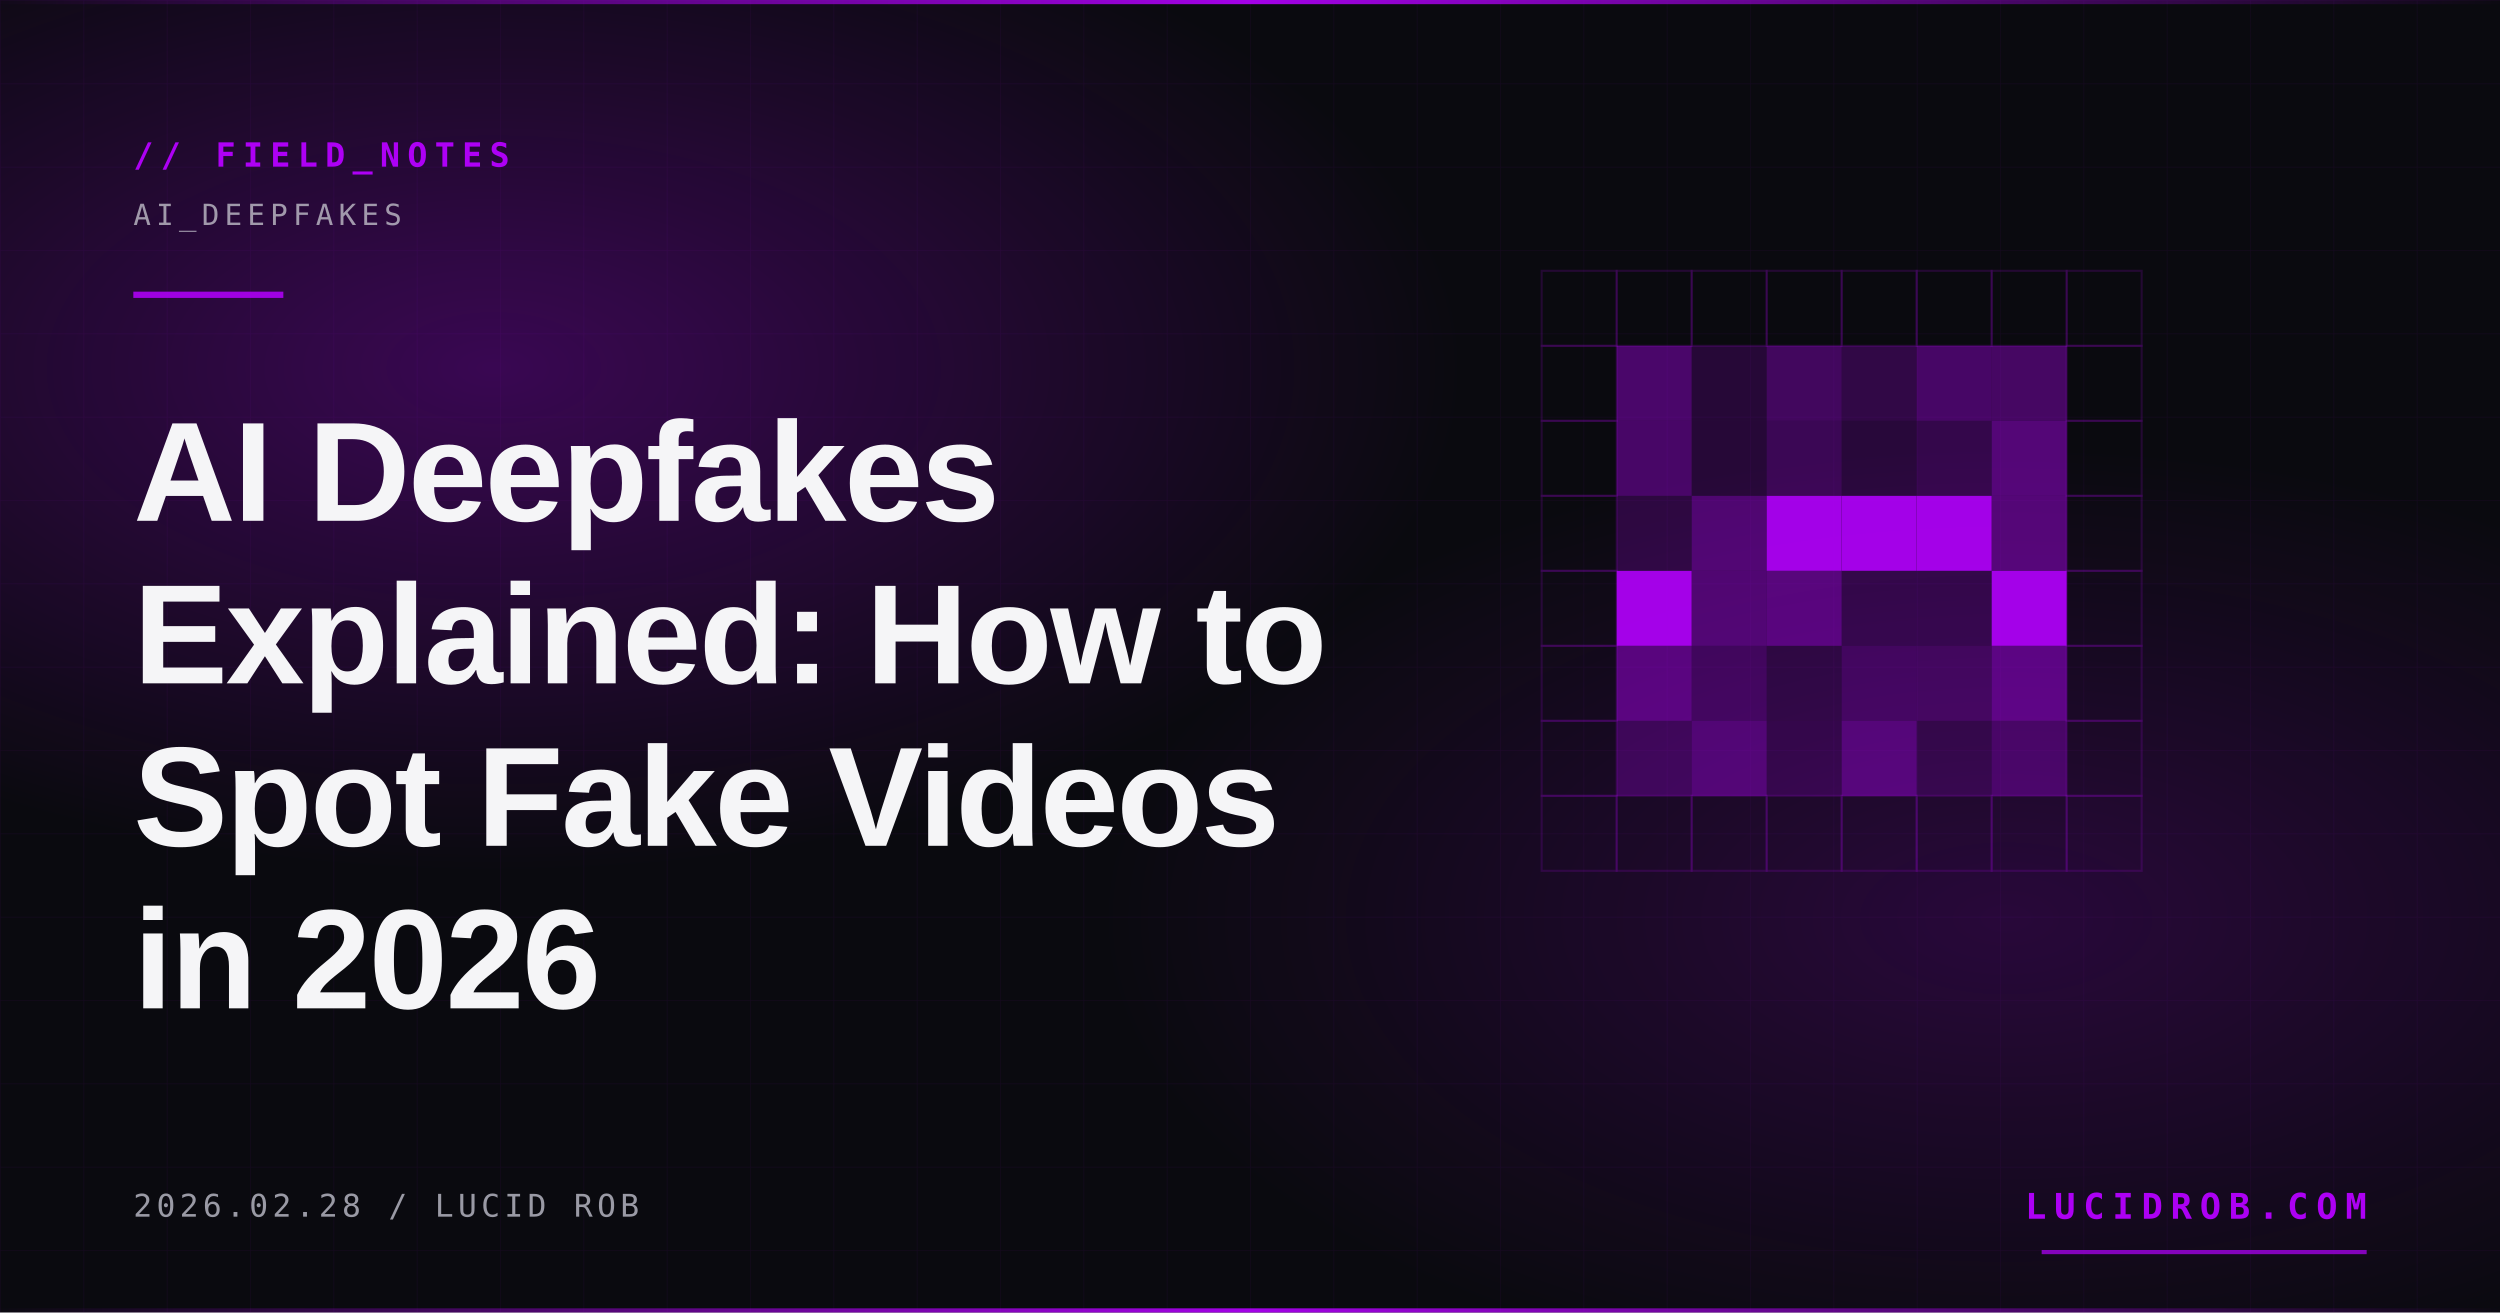
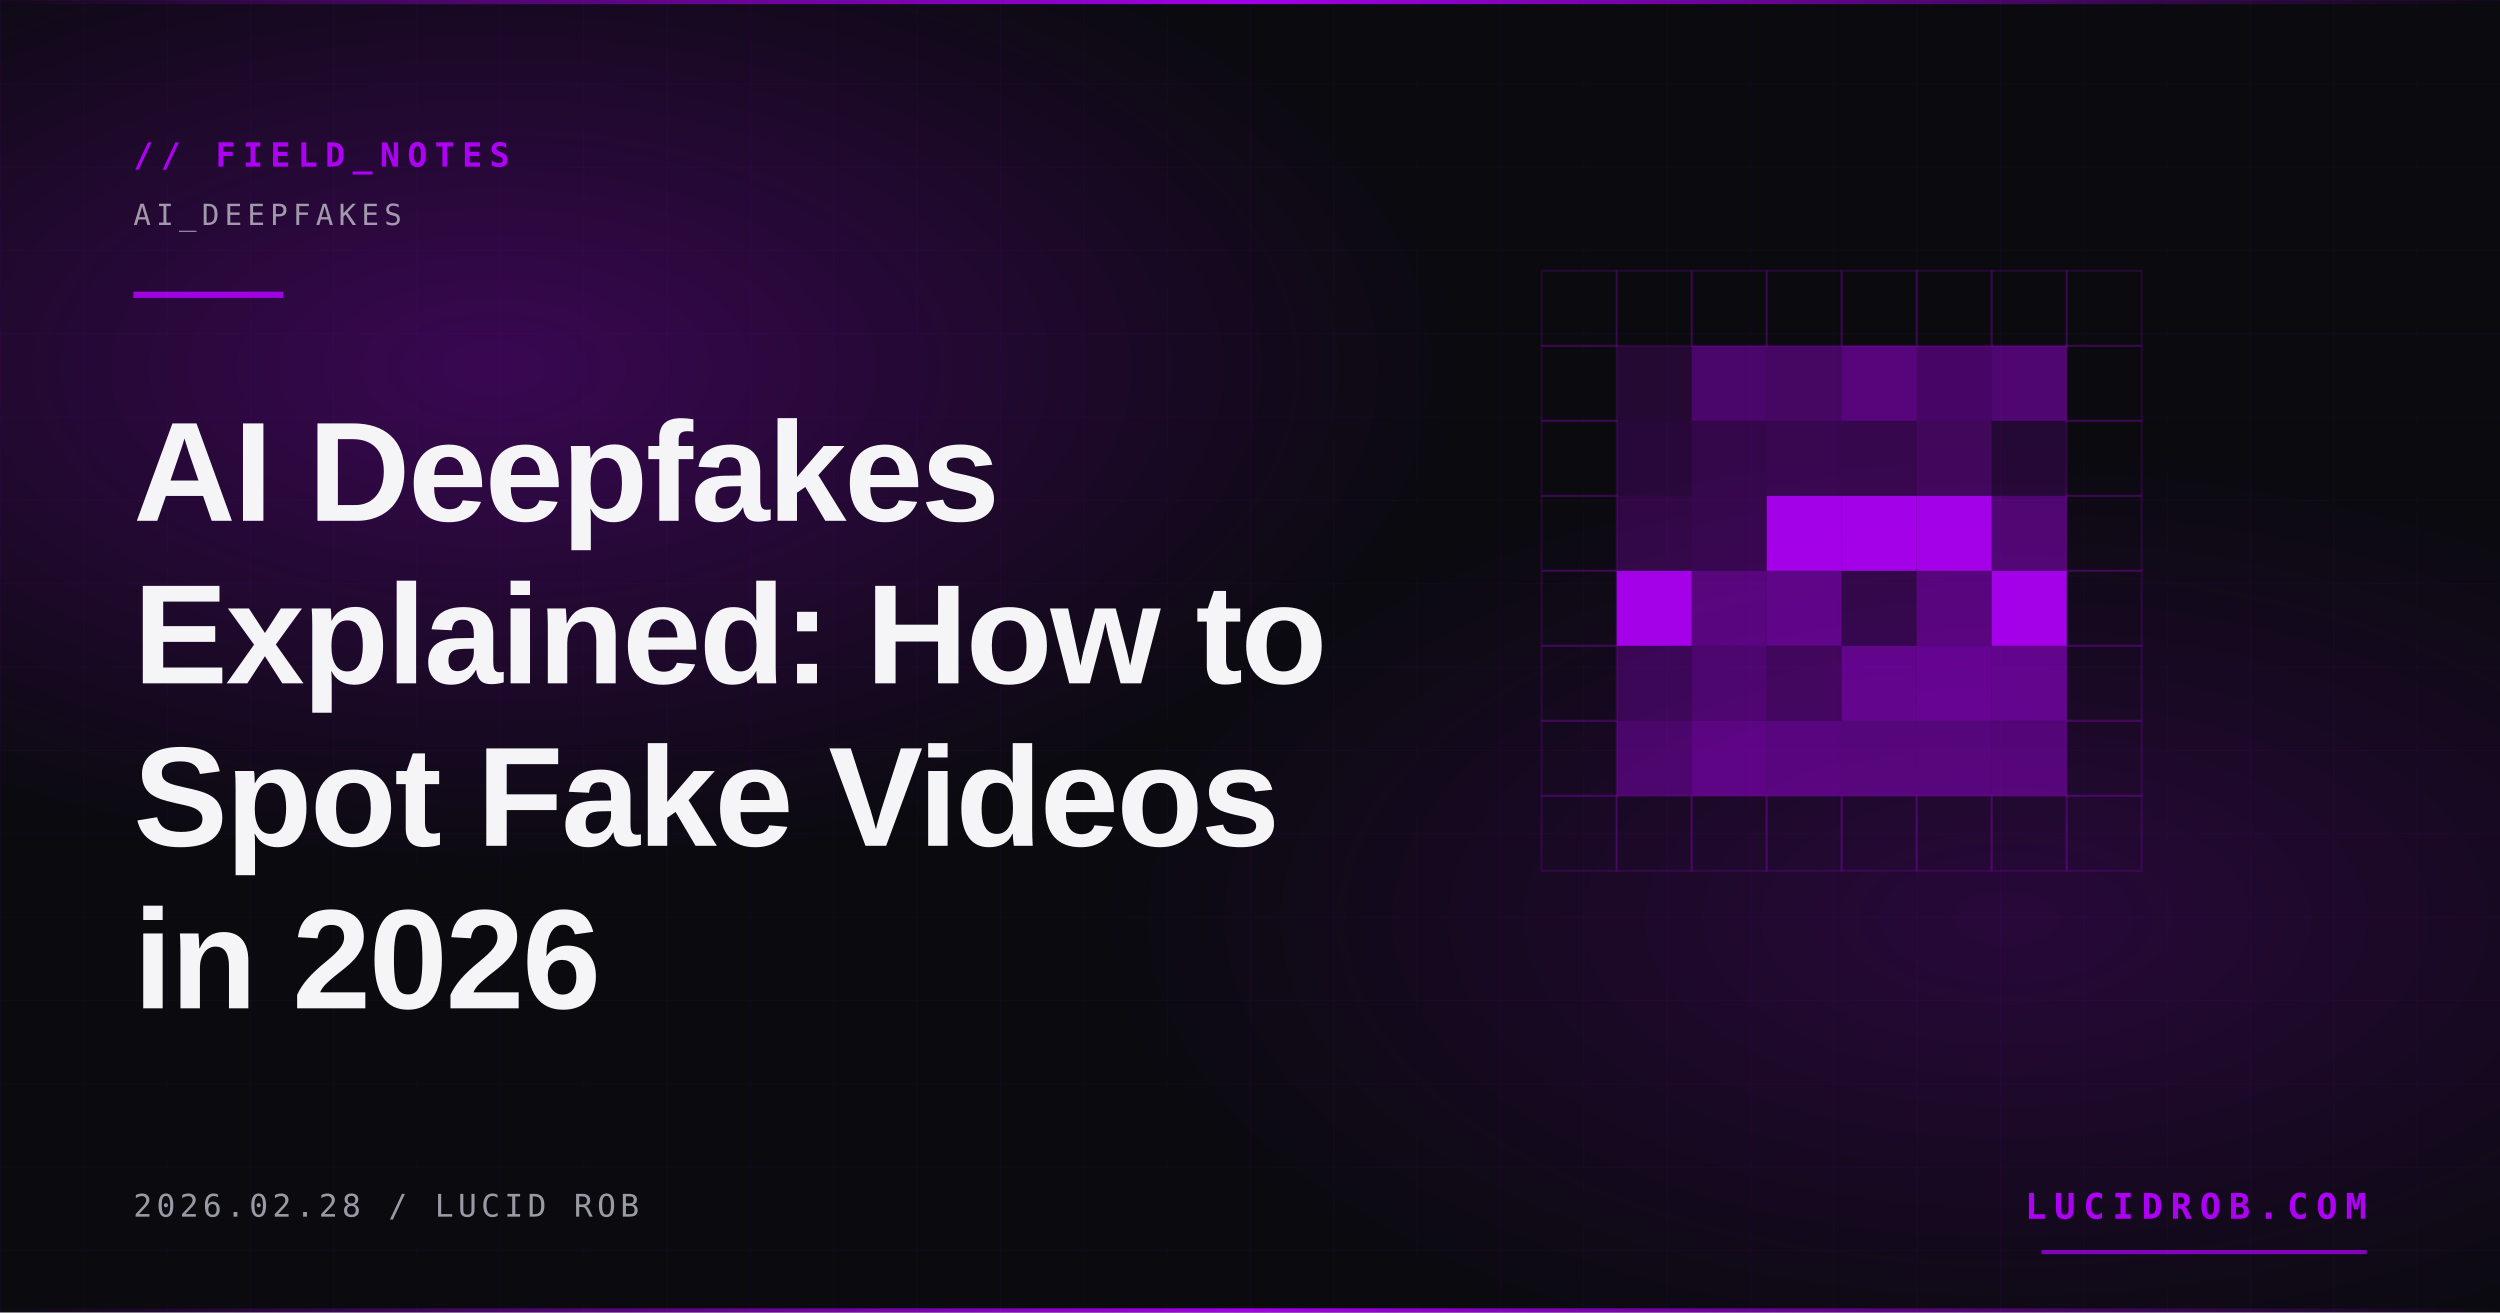
<svg xmlns="http://www.w3.org/2000/svg" width="1200" height="630" viewBox="0 0 1200 630">
  <defs>
    <radialGradient id="glow" cx="20%" cy="28%" r="70%">
      <stop offset="0" stop-color="#b400ff" stop-opacity="0.28" />
      <stop offset="0.55" stop-color="#b400ff" stop-opacity="0" />
    </radialGradient>
    <radialGradient id="glowR" cx="80%" cy="70%" r="60%">
      <stop offset="0" stop-color="#b400ff" stop-opacity="0.18" />
      <stop offset="0.6" stop-color="#b400ff" stop-opacity="0" />
    </radialGradient>
    <linearGradient id="stripe" x1="0" y1="0" x2="1" y2="0">
      <stop offset="0" stop-color="#b400ff" stop-opacity="0" />
      <stop offset="0.5" stop-color="#b400ff" stop-opacity="0.9" />
      <stop offset="1" stop-color="#b400ff" stop-opacity="0" />
    </linearGradient>
    <pattern id="grid" width="40" height="40" patternUnits="userSpaceOnUse">
      <path d="M 40 0 L 0 0 0 40" fill="none" stroke="#b400ff" stroke-width="0.5" stroke-opacity="0.08" />
    </pattern>
  </defs>
  <rect width="1200" height="630" fill="#0a0a0f" />
  <rect width="1200" height="630" fill="url(#grid)" />
  <rect width="1200" height="630" fill="url(#glow)" />
  <rect width="1200" height="630" fill="url(#glowR)" />
  <g>
    <rect x="740" y="130" width="36" height="36" fill="none" stroke="#b400ff" stroke-width="1" opacity="0.15" />
    <rect x="776" y="130" width="36" height="36" fill="none" stroke="#b400ff" stroke-width="1" opacity="0.15" />
    <rect x="812" y="130" width="36" height="36" fill="none" stroke="#b400ff" stroke-width="1" opacity="0.15" />
    <rect x="848" y="130" width="36" height="36" fill="none" stroke="#b400ff" stroke-width="1" opacity="0.15" />
    <rect x="884" y="130" width="36" height="36" fill="none" stroke="#b400ff" stroke-width="1" opacity="0.15" />
    <rect x="920" y="130" width="36" height="36" fill="none" stroke="#b400ff" stroke-width="1" opacity="0.15" />
    <rect x="956" y="130" width="36" height="36" fill="none" stroke="#b400ff" stroke-width="1" opacity="0.15" />
    <rect x="992" y="130" width="36" height="36" fill="none" stroke="#b400ff" stroke-width="1" opacity="0.15" />
    <rect x="740" y="166" width="36" height="36" fill="none" stroke="#b400ff" stroke-width="1" opacity="0.15" />
-     <rect x="776" y="166" width="36" height="36" fill="#b400ff" opacity="0.38" />
-     <rect x="812" y="166" width="36" height="36" fill="#b400ff" opacity="0.17" />
-     <rect x="848" y="166" width="36" height="36" fill="#b400ff" opacity="0.33" />
-     <rect x="884" y="166" width="36" height="36" fill="#b400ff" opacity="0.23" />
+     <rect x="776" y="166" width="36" height="36" fill="#b400ff" opacity="0.15" />
+     <rect x="812" y="166" width="36" height="36" fill="#b400ff" opacity="0.38" />
+     <rect x="848" y="166" width="36" height="36" fill="#b400ff" opacity="0.35" />
+     <rect x="884" y="166" width="36" height="36" fill="#b400ff" opacity="0.45" />
    <rect x="920" y="166" width="36" height="36" fill="#b400ff" opacity="0.36" />
-     <rect x="956" y="166" width="36" height="36" fill="#b400ff" opacity="0.35" />
+     <rect x="956" y="166" width="36" height="36" fill="#b400ff" opacity="0.41" />
    <rect x="992" y="166" width="36" height="36" fill="none" stroke="#b400ff" stroke-width="1" opacity="0.15" />
    <rect x="740" y="202" width="36" height="36" fill="none" stroke="#b400ff" stroke-width="1" opacity="0.15" />
-     <rect x="776" y="202" width="36" height="36" fill="#b400ff" opacity="0.37" />
-     <rect x="812" y="202" width="36" height="36" fill="#b400ff" opacity="0.17" />
-     <rect x="848" y="202" width="36" height="36" fill="#b400ff" opacity="0.29" />
-     <rect x="884" y="202" width="36" height="36" fill="#b400ff" opacity="0.18" />
-     <rect x="920" y="202" width="36" height="36" fill="#b400ff" opacity="0.25" />
-     <rect x="956" y="202" width="36" height="36" fill="#b400ff" opacity="0.43" />
+     <rect x="776" y="202" width="36" height="36" fill="#b400ff" opacity="0.18" />
+     <rect x="812" y="202" width="36" height="36" fill="#b400ff" opacity="0.25" />
+     <rect x="848" y="202" width="36" height="36" fill="#b400ff" opacity="0.27" />
+     <rect x="884" y="202" width="36" height="36" fill="#b400ff" opacity="0.26" />
+     <rect x="920" y="202" width="36" height="36" fill="#b400ff" opacity="0.32" />
+     <rect x="956" y="202" width="36" height="36" fill="#b400ff" opacity="0.16" />
    <rect x="992" y="202" width="36" height="36" fill="none" stroke="#b400ff" stroke-width="1" opacity="0.15" />
    <rect x="740" y="238" width="36" height="36" fill="none" stroke="#b400ff" stroke-width="1" opacity="0.15" />
-     <rect x="776" y="238" width="36" height="36" fill="#b400ff" opacity="0.20" />
-     <rect x="812" y="238" width="36" height="36" fill="#b400ff" opacity="0.40" />
+     <rect x="776" y="238" width="36" height="36" fill="#b400ff" opacity="0.22" />
+     <rect x="812" y="238" width="36" height="36" fill="#b400ff" opacity="0.25" />
    <rect x="848" y="238" width="36" height="36" fill="#b400ff" opacity="0.9" />
    <rect x="884" y="238" width="36" height="36" fill="#b400ff" opacity="0.9" />
    <rect x="920" y="238" width="36" height="36" fill="#b400ff" opacity="0.9" />
-     <rect x="956" y="238" width="36" height="36" fill="#b400ff" opacity="0.42" />
+     <rect x="956" y="238" width="36" height="36" fill="#b400ff" opacity="0.40" />
    <rect x="992" y="238" width="36" height="36" fill="none" stroke="#b400ff" stroke-width="1" opacity="0.15" />
    <rect x="740" y="274" width="36" height="36" fill="none" stroke="#b400ff" stroke-width="1" opacity="0.15" />
    <rect x="776" y="274" width="36" height="36" fill="#b400ff" opacity="0.9" />
-     <rect x="812" y="274" width="36" height="36" fill="#b400ff" opacity="0.39" />
-     <rect x="848" y="274" width="36" height="36" fill="#b400ff" opacity="0.43" />
+     <rect x="812" y="274" width="36" height="36" fill="#b400ff" opacity="0.44" />
+     <rect x="848" y="274" width="36" height="36" fill="#b400ff" opacity="0.48" />
    <rect x="884" y="274" width="36" height="36" fill="#b400ff" opacity="0.21" />
-     <rect x="920" y="274" width="36" height="36" fill="#b400ff" opacity="0.21" />
+     <rect x="920" y="274" width="36" height="36" fill="#b400ff" opacity="0.43" />
    <rect x="956" y="274" width="36" height="36" fill="#b400ff" opacity="0.9" />
    <rect x="992" y="274" width="36" height="36" fill="none" stroke="#b400ff" stroke-width="1" opacity="0.15" />
    <rect x="740" y="310" width="36" height="36" fill="none" stroke="#b400ff" stroke-width="1" opacity="0.15" />
-     <rect x="776" y="310" width="36" height="36" fill="#b400ff" opacity="0.43" />
-     <rect x="812" y="310" width="36" height="36" fill="#b400ff" opacity="0.28" />
-     <rect x="848" y="310" width="36" height="36" fill="#b400ff" opacity="0.16" />
-     <rect x="884" y="310" width="36" height="36" fill="#b400ff" opacity="0.28" />
-     <rect x="920" y="310" width="36" height="36" fill="#b400ff" opacity="0.27" />
-     <rect x="956" y="310" width="36" height="36" fill="#b400ff" opacity="0.44" />
+     <rect x="776" y="310" width="36" height="36" fill="#b400ff" opacity="0.25" />
+     <rect x="812" y="310" width="36" height="36" fill="#b400ff" opacity="0.35" />
+     <rect x="848" y="310" width="36" height="36" fill="#b400ff" opacity="0.27" />
+     <rect x="884" y="310" width="36" height="36" fill="#b400ff" opacity="0.48" />
+     <rect x="920" y="310" width="36" height="36" fill="#b400ff" opacity="0.50" />
+     <rect x="956" y="310" width="36" height="36" fill="#b400ff" opacity="0.48" />
    <rect x="992" y="310" width="36" height="36" fill="none" stroke="#b400ff" stroke-width="1" opacity="0.15" />
    <rect x="740" y="346" width="36" height="36" fill="none" stroke="#b400ff" stroke-width="1" opacity="0.15" />
-     <rect x="776" y="346" width="36" height="36" fill="#b400ff" opacity="0.25" />
-     <rect x="812" y="346" width="36" height="36" fill="#b400ff" opacity="0.37" />
-     <rect x="848" y="346" width="36" height="36" fill="#b400ff" opacity="0.17" />
+     <rect x="776" y="346" width="36" height="36" fill="#b400ff" opacity="0.33" />
+     <rect x="812" y="346" width="36" height="36" fill="#b400ff" opacity="0.43" />
+     <rect x="848" y="346" width="36" height="36" fill="#b400ff" opacity="0.41" />
    <rect x="884" y="346" width="36" height="36" fill="#b400ff" opacity="0.38" />
-     <rect x="920" y="346" width="36" height="36" fill="#b400ff" opacity="0.16" />
-     <rect x="956" y="346" width="36" height="36" fill="#b400ff" opacity="0.29" />
+     <rect x="920" y="346" width="36" height="36" fill="#b400ff" opacity="0.38" />
+     <rect x="956" y="346" width="36" height="36" fill="#b400ff" opacity="0.37" />
    <rect x="992" y="346" width="36" height="36" fill="none" stroke="#b400ff" stroke-width="1" opacity="0.15" />
    <rect x="740" y="382" width="36" height="36" fill="none" stroke="#b400ff" stroke-width="1" opacity="0.15" />
    <rect x="776" y="382" width="36" height="36" fill="none" stroke="#b400ff" stroke-width="1" opacity="0.15" />
    <rect x="812" y="382" width="36" height="36" fill="none" stroke="#b400ff" stroke-width="1" opacity="0.15" />
    <rect x="848" y="382" width="36" height="36" fill="none" stroke="#b400ff" stroke-width="1" opacity="0.15" />
    <rect x="884" y="382" width="36" height="36" fill="none" stroke="#b400ff" stroke-width="1" opacity="0.15" />
    <rect x="920" y="382" width="36" height="36" fill="none" stroke="#b400ff" stroke-width="1" opacity="0.15" />
    <rect x="956" y="382" width="36" height="36" fill="none" stroke="#b400ff" stroke-width="1" opacity="0.15" />
    <rect x="992" y="382" width="36" height="36" fill="none" stroke="#b400ff" stroke-width="1" opacity="0.15" />
  </g>
  <rect x="0" y="0" width="1200" height="2" fill="url(#stripe)" />
  <rect x="0" y="628" width="1200" height="2" fill="url(#stripe)" />
  <text x="64" y="80" font-family="'JetBrains Mono','Menlo',monospace" font-size="16" font-weight="600" fill="#b400ff" letter-spacing="0.22em" opacity="0.95">// FIELD_NOTES</text>
  <text x="64" y="108" font-family="'JetBrains Mono','Menlo',monospace" font-size="14" font-weight="500" fill="#c9c9d1" letter-spacing="0.18em" opacity="0.75">AI_DEEPFAKES</text>
  <rect x="64" y="140" width="72" height="3" fill="#b400ff" opacity="0.85" />
  <text x="64" y="250" font-family="'Space Grotesk','Helvetica Neue',Arial,sans-serif" font-size="68" font-weight="700" fill="#f5f5f7" letter-spacing="-0.015em">AI Deepfakes</text>
  <text x="64" y="328" font-family="'Space Grotesk','Helvetica Neue',Arial,sans-serif" font-size="68" font-weight="700" fill="#f5f5f7" letter-spacing="-0.015em">Explained: How to</text>
  <text x="64" y="406" font-family="'Space Grotesk','Helvetica Neue',Arial,sans-serif" font-size="68" font-weight="700" fill="#f5f5f7" letter-spacing="-0.015em">Spot Fake Videos</text>
  <text x="64" y="484" font-family="'Space Grotesk','Helvetica Neue',Arial,sans-serif" font-size="68" font-weight="700" fill="#f5f5f7" letter-spacing="-0.015em">in 2026</text>
  <text x="64" y="584" font-family="'JetBrains Mono','Menlo',monospace" font-size="15" font-weight="500" fill="#9a9aa5" letter-spacing="0.14em">2026.02.28  /  LUCID ROB</text>
  <text x="1136" y="585" text-anchor="end" font-family="'JetBrains Mono','Menlo',monospace" font-size="17" font-weight="700" fill="#b400ff" letter-spacing="0.22em" opacity="0.95">LUCIDROB.COM</text>
  <rect x="980" y="600" width="156" height="2" fill="#b400ff" opacity="0.7" />
</svg>
